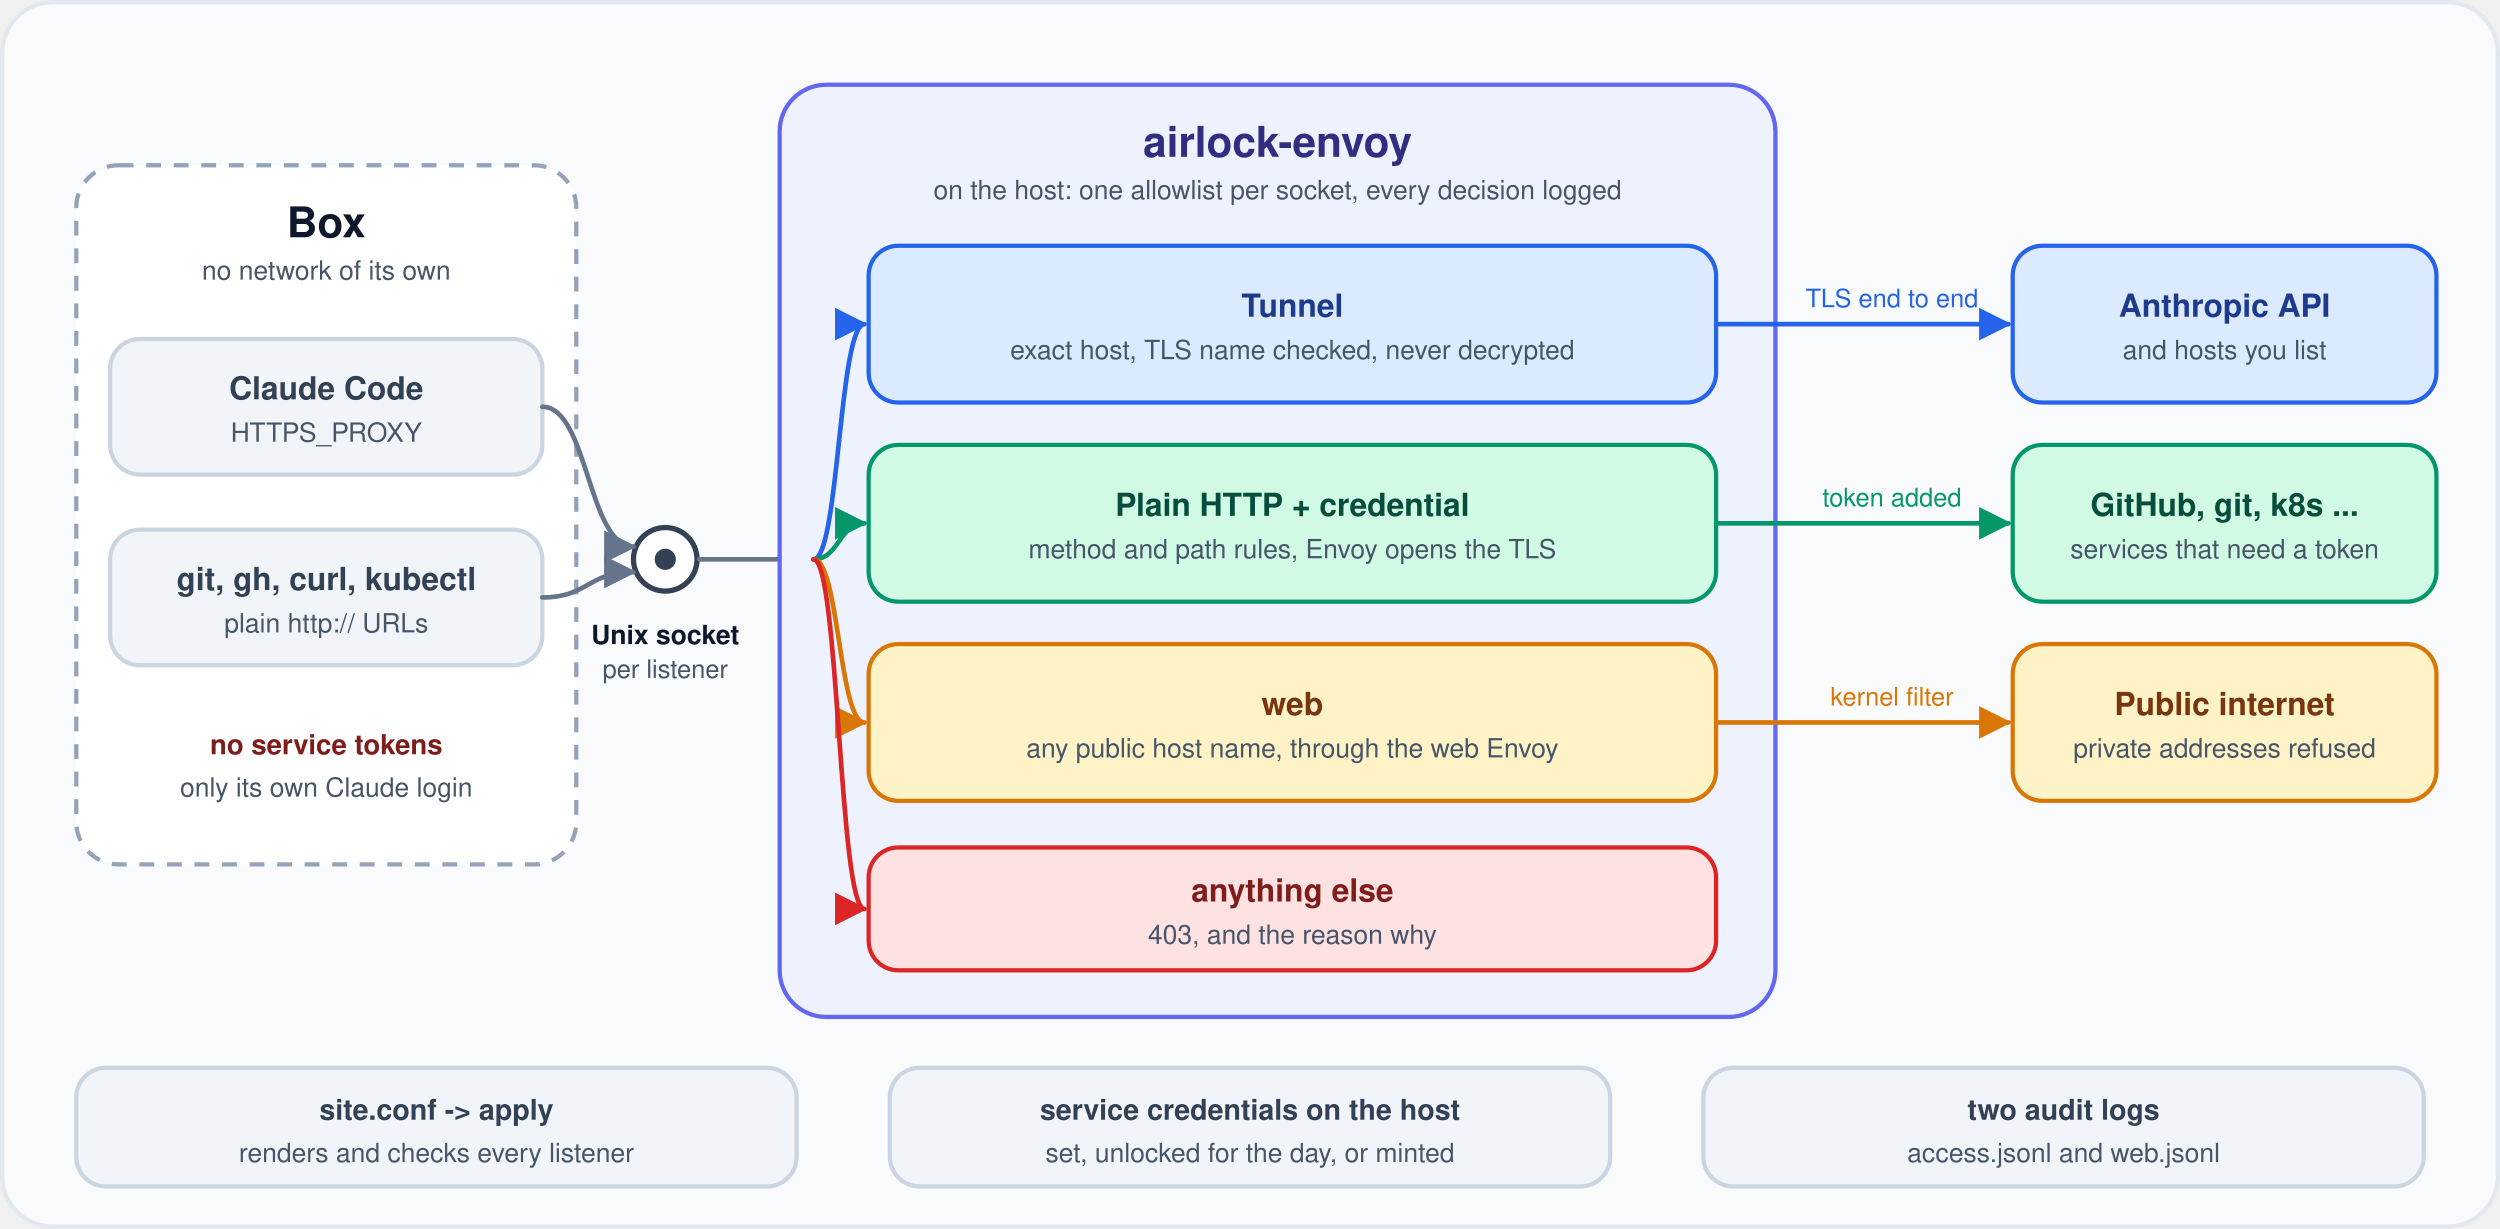
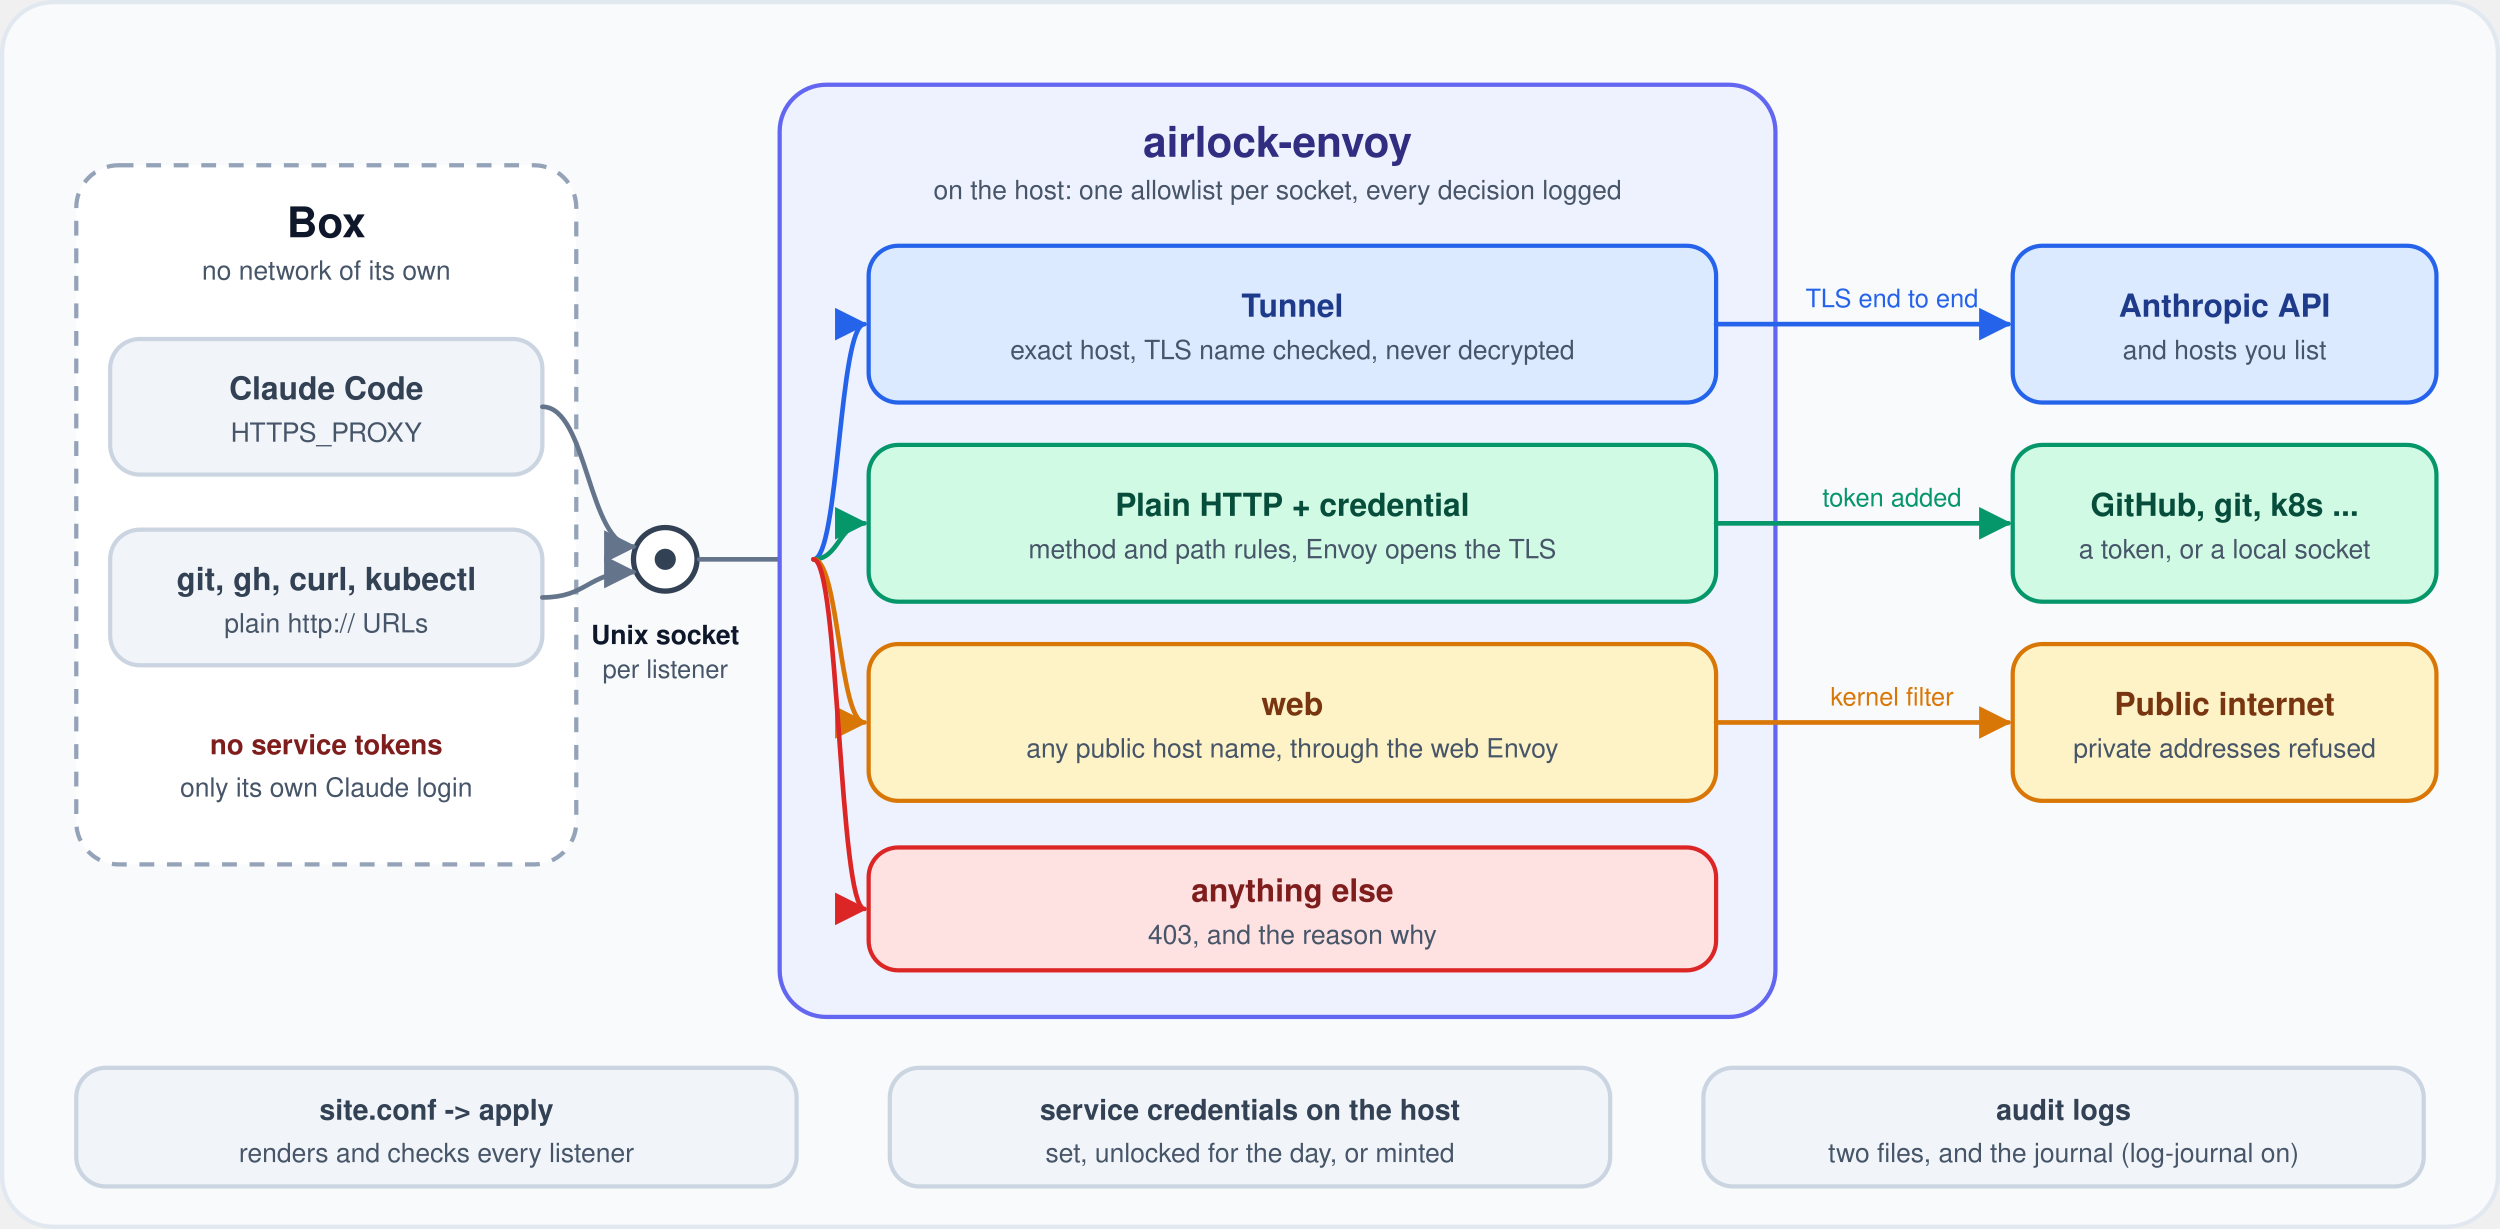
<svg xmlns="http://www.w3.org/2000/svg" viewBox="0 0 1180 580" width="1180" height="580" role="img" aria-label="A box with no network reaches out only through its Unix socket. airlock-envoy on the host sends each request one of three ways or refuses it: a tunnel to exact hosts, plain HTTP with a credential it adds, or web to the public internet through a second Envoy whose kernel filter refuses private addresses.">
  <defs>
    <marker id="a-box" viewBox="0 0 10 10" refX="9" refY="5" markerWidth="7" markerHeight="7" orient="auto-start-reverse">
      <path d="M0,0 L10,5 L0,10 z" fill="#94a3b8" />
    </marker>
    <marker id="a-envoy" viewBox="0 0 10 10" refX="9" refY="5" markerWidth="7" markerHeight="7" orient="auto-start-reverse">
      <path d="M0,0 L10,5 L0,10 z" fill="#6366f1" />
    </marker>
    <marker id="a-blue" viewBox="0 0 10 10" refX="9" refY="5" markerWidth="7" markerHeight="7" orient="auto-start-reverse">
      <path d="M0,0 L10,5 L0,10 z" fill="#2563eb" />
    </marker>
    <marker id="a-green" viewBox="0 0 10 10" refX="9" refY="5" markerWidth="7" markerHeight="7" orient="auto-start-reverse">
      <path d="M0,0 L10,5 L0,10 z" fill="#059669" />
    </marker>
    <marker id="a-amber" viewBox="0 0 10 10" refX="9" refY="5" markerWidth="7" markerHeight="7" orient="auto-start-reverse">
      <path d="M0,0 L10,5 L0,10 z" fill="#d97706" />
    </marker>
    <marker id="a-red" viewBox="0 0 10 10" refX="9" refY="5" markerWidth="7" markerHeight="7" orient="auto-start-reverse">
      <path d="M0,0 L10,5 L0,10 z" fill="#dc2626" />
    </marker>
    <marker id="a-grey" viewBox="0 0 10 10" refX="9" refY="5" markerWidth="7" markerHeight="7" orient="auto-start-reverse">
      <path d="M0,0 L10,5 L0,10 z" fill="#cbd5e1" />
    </marker>
    <marker id="a-mute" viewBox="0 0 10 10" refX="9" refY="5" markerWidth="7" markerHeight="7" orient="auto-start-reverse">
      <path d="M0,0 L10,5 L0,10 z" fill="#64748b" />
    </marker>
  </defs>
  <rect x="1" y="1" width="1178" height="578" rx="24" fill="#f8fafc" stroke="#e2e8f0" stroke-width="2" />
  <rect x="36" y="78" width="236" height="330" rx="20" fill="#ffffff" stroke="#94a3b8" stroke-width="2" stroke-dasharray="7 6" />
  <text x="154" y="112" font-family="-apple-system, 'Segoe UI', Helvetica, Arial, sans-serif" font-size="20" font-weight="700" fill="#0f172a" text-anchor="middle">Box</text>
  <text x="154" y="132" font-family="-apple-system, 'Segoe UI', Helvetica, Arial, sans-serif" font-size="12.5" fill="#475569" text-anchor="middle">no network of its own</text>
  <rect x="52" y="160" width="204" height="64" rx="14" fill="#f1f5f9" stroke="#cbd5e1" stroke-width="2" />
  <text x="154.0" y="188.5" font-family="-apple-system, 'Segoe UI', Helvetica, Arial, sans-serif" font-size="15" font-weight="700" fill="#334155" text-anchor="middle">Claude Code</text>
  <text x="154.0" y="208.5" font-family="-apple-system, 'Segoe UI', Helvetica, Arial, sans-serif" font-size="12.5" fill="#475569" text-anchor="middle">HTTPS_PROXY</text>
  <rect x="52" y="250" width="204" height="64" rx="14" fill="#f1f5f9" stroke="#cbd5e1" stroke-width="2" />
  <text x="154.0" y="278.5" font-family="-apple-system, 'Segoe UI', Helvetica, Arial, sans-serif" font-size="15" font-weight="700" fill="#334155" text-anchor="middle">git, gh, curl, kubectl</text>
  <text x="154.0" y="298.5" font-family="-apple-system, 'Segoe UI', Helvetica, Arial, sans-serif" font-size="12.5" fill="#475569" text-anchor="middle">plain http:// URLs</text>
  <text x="154" y="356" font-family="-apple-system, 'Segoe UI', Helvetica, Arial, sans-serif" font-size="13" font-weight="700" fill="#7f1d1d" text-anchor="middle">no service tokens</text>
  <text x="154" y="376" font-family="-apple-system, 'Segoe UI', Helvetica, Arial, sans-serif" font-size="12.5" fill="#475569" text-anchor="middle">only its own Claude login</text>
  <circle cx="314" cy="264" r="15" fill="#ffffff" stroke="#334155" stroke-width="2.5" />
  <circle cx="314" cy="264" r="5" fill="#334155" />
  <text x="314" y="304" font-family="-apple-system, 'Segoe UI', Helvetica, Arial, sans-serif" font-size="12.5" font-weight="700" fill="#0f172a" text-anchor="middle">Unix socket</text>
  <text x="314" y="320" font-family="-apple-system, 'Segoe UI', Helvetica, Arial, sans-serif" font-size="12" fill="#475569" text-anchor="middle">per listener</text>
  <path d="M256,192 C277.5,192 277.5,258 299,258" fill="none" stroke="#64748b" stroke-width="2.2" stroke-linecap="round" marker-end="url(#a-mute)" />
  <path d="M256,282 C277.5,282 277.5,270 299,270" fill="none" stroke="#64748b" stroke-width="2.2" stroke-linecap="round" marker-end="url(#a-mute)" />
  <path d="M330,264 L384,264" fill="none" stroke="#64748b" stroke-width="2.2" stroke-linecap="round" marker-end="url(#a-mute)" />
  <rect x="368" y="40" width="470" height="440" rx="22" fill="#eef2ff" stroke="#6366f1" stroke-width="2" />
  <text x="603" y="74" font-family="-apple-system, 'Segoe UI', Helvetica, Arial, sans-serif" font-size="20" font-weight="700" fill="#312e81" text-anchor="middle">airlock-envoy</text>
  <text x="603" y="94" font-family="-apple-system, 'Segoe UI', Helvetica, Arial, sans-serif" font-size="12.5" fill="#475569" text-anchor="middle">on the host: one allowlist per socket, every decision logged</text>
  <rect x="410" y="116" width="400" height="74" rx="14" fill="#dbeafe" stroke="#2563eb" stroke-width="2" />
  <text x="610.0" y="149.5" font-family="-apple-system, 'Segoe UI', Helvetica, Arial, sans-serif" font-size="15" font-weight="700" fill="#1e3a8a" text-anchor="middle">Tunnel</text>
  <text x="610.0" y="169.5" font-family="-apple-system, 'Segoe UI', Helvetica, Arial, sans-serif" font-size="12.5" fill="#475569" text-anchor="middle">exact host, TLS name checked, never decrypted</text>
  <path d="M384,264 C396.0,264 396.0,153 408,153" fill="none" stroke="#2563eb" stroke-width="2.2" stroke-linecap="round" marker-end="url(#a-blue)" />
  <rect x="410" y="210" width="400" height="74" rx="14" fill="#d1fae5" stroke="#059669" stroke-width="2" />
  <text x="610.0" y="243.5" font-family="-apple-system, 'Segoe UI', Helvetica, Arial, sans-serif" font-size="15" font-weight="700" fill="#064e3b" text-anchor="middle">Plain HTTP + credential</text>
  <text x="610.0" y="263.5" font-family="-apple-system, 'Segoe UI', Helvetica, Arial, sans-serif" font-size="12.5" fill="#475569" text-anchor="middle">method and path rules, Envoy opens the TLS</text>
  <path d="M384,264 C396.0,264 396.0,247 408,247" fill="none" stroke="#059669" stroke-width="2.2" stroke-linecap="round" marker-end="url(#a-green)" />
  <rect x="410" y="304" width="400" height="74" rx="14" fill="#fef3c7" stroke="#d97706" stroke-width="2" />
  <text x="610.0" y="337.5" font-family="-apple-system, 'Segoe UI', Helvetica, Arial, sans-serif" font-size="15" font-weight="700" fill="#78350f" text-anchor="middle">web</text>
  <text x="610.0" y="357.5" font-family="-apple-system, 'Segoe UI', Helvetica, Arial, sans-serif" font-size="12.5" fill="#475569" text-anchor="middle">any public host name, through the web Envoy</text>
  <path d="M384,264 C396.0,264 396.0,341 408,341" fill="none" stroke="#d97706" stroke-width="2.2" stroke-linecap="round" marker-end="url(#a-amber)" />
  <rect x="410" y="400" width="400" height="58" rx="14" fill="#fee2e2" stroke="#dc2626" stroke-width="2" />
  <text x="610.0" y="425.5" font-family="-apple-system, 'Segoe UI', Helvetica, Arial, sans-serif" font-size="15" font-weight="700" fill="#7f1d1d" text-anchor="middle">anything else</text>
  <text x="610.0" y="445.5" font-family="-apple-system, 'Segoe UI', Helvetica, Arial, sans-serif" font-size="12.5" fill="#475569" text-anchor="middle">403, and the reason why</text>
  <path d="M384,264 C396.0,264 396.0,429 408,429" fill="none" stroke="#dc2626" stroke-width="2.2" stroke-linecap="round" marker-end="url(#a-red)" />
  <rect x="950" y="116" width="200" height="74" rx="14" fill="#dbeafe" stroke="#2563eb" stroke-width="2" />
  <text x="1050.0" y="149.5" font-family="-apple-system, 'Segoe UI', Helvetica, Arial, sans-serif" font-size="15" font-weight="700" fill="#1e3a8a" text-anchor="middle">Anthropic API</text>
  <text x="1050.0" y="169.5" font-family="-apple-system, 'Segoe UI', Helvetica, Arial, sans-serif" font-size="12.5" fill="#475569" text-anchor="middle">and hosts you list</text>
  <path d="M810,153 L948,153" fill="none" stroke="#2563eb" stroke-width="2.2" stroke-linecap="round" marker-end="url(#a-blue)" />
  <text x="893" y="145" font-family="-apple-system, 'Segoe UI', Helvetica, Arial, sans-serif" font-size="12" fill="#2563eb" text-anchor="middle">TLS end to end</text>
  <rect x="950" y="210" width="200" height="74" rx="14" fill="#d1fae5" stroke="#059669" stroke-width="2" />
  <text x="1050.0" y="243.5" font-family="-apple-system, 'Segoe UI', Helvetica, Arial, sans-serif" font-size="15" font-weight="700" fill="#064e3b" text-anchor="middle">GitHub, git, k8s ...</text>
-   <text x="1050.0" y="263.5" font-family="-apple-system, 'Segoe UI', Helvetica, Arial, sans-serif" font-size="12.5" fill="#475569" text-anchor="middle">services that need a token</text>
+   <text x="1050.0" y="263.5" font-family="-apple-system, 'Segoe UI', Helvetica, Arial, sans-serif" font-size="12.5" fill="#475569" text-anchor="middle">a token, or a local socket</text>
  <path d="M810,247 L948,247" fill="none" stroke="#059669" stroke-width="2.2" stroke-linecap="round" marker-end="url(#a-green)" />
  <text x="893" y="239" font-family="-apple-system, 'Segoe UI', Helvetica, Arial, sans-serif" font-size="12" fill="#059669" text-anchor="middle">token added</text>
  <rect x="950" y="304" width="200" height="74" rx="14" fill="#fef3c7" stroke="#d97706" stroke-width="2" />
  <text x="1050.0" y="337.5" font-family="-apple-system, 'Segoe UI', Helvetica, Arial, sans-serif" font-size="15" font-weight="700" fill="#78350f" text-anchor="middle">Public internet</text>
  <text x="1050.0" y="357.5" font-family="-apple-system, 'Segoe UI', Helvetica, Arial, sans-serif" font-size="12.5" fill="#475569" text-anchor="middle">private addresses refused</text>
  <path d="M810,341 L948,341" fill="none" stroke="#d97706" stroke-width="2.2" stroke-linecap="round" marker-end="url(#a-amber)" />
  <text x="893" y="333" font-family="-apple-system, 'Segoe UI', Helvetica, Arial, sans-serif" font-size="12" fill="#d97706" text-anchor="middle">kernel filter</text>
  <rect x="36" y="504" width="340" height="56" rx="14" fill="#f1f5f9" stroke="#cbd5e1" stroke-width="2" />
  <text x="206.0" y="528.5" font-family="-apple-system, 'Segoe UI', Helvetica, Arial, sans-serif" font-size="13.5" font-weight="700" fill="#334155" text-anchor="middle">site.conf -&gt; apply</text>
  <text x="206.0" y="548.5" font-family="-apple-system, 'Segoe UI', Helvetica, Arial, sans-serif" font-size="12.5" fill="#475569" text-anchor="middle">renders and checks every listener</text>
  <rect x="420" y="504" width="340" height="56" rx="14" fill="#f1f5f9" stroke="#cbd5e1" stroke-width="2" />
  <text x="590.0" y="528.5" font-family="-apple-system, 'Segoe UI', Helvetica, Arial, sans-serif" font-size="13.5" font-weight="700" fill="#334155" text-anchor="middle">service credentials on the host</text>
  <text x="590.0" y="548.5" font-family="-apple-system, 'Segoe UI', Helvetica, Arial, sans-serif" font-size="12.5" fill="#475569" text-anchor="middle">set, unlocked for the day, or minted</text>
  <rect x="804" y="504" width="340" height="56" rx="14" fill="#f1f5f9" stroke="#cbd5e1" stroke-width="2" />
-   <text x="974.0" y="528.5" font-family="-apple-system, 'Segoe UI', Helvetica, Arial, sans-serif" font-size="13.5" font-weight="700" fill="#334155" text-anchor="middle">two audit logs</text>
-   <text x="974.0" y="548.5" font-family="-apple-system, 'Segoe UI', Helvetica, Arial, sans-serif" font-size="12.5" fill="#475569" text-anchor="middle">access.jsonl and web.jsonl</text>
+   <text x="974.0" y="528.5" font-family="-apple-system, 'Segoe UI', Helvetica, Arial, sans-serif" font-size="13.5" font-weight="700" fill="#334155" text-anchor="middle">audit logs</text>
+   <text x="974.0" y="548.5" font-family="-apple-system, 'Segoe UI', Helvetica, Arial, sans-serif" font-size="12.5" fill="#475569" text-anchor="middle">two files, and the journal (log-journal on)</text>
</svg>
